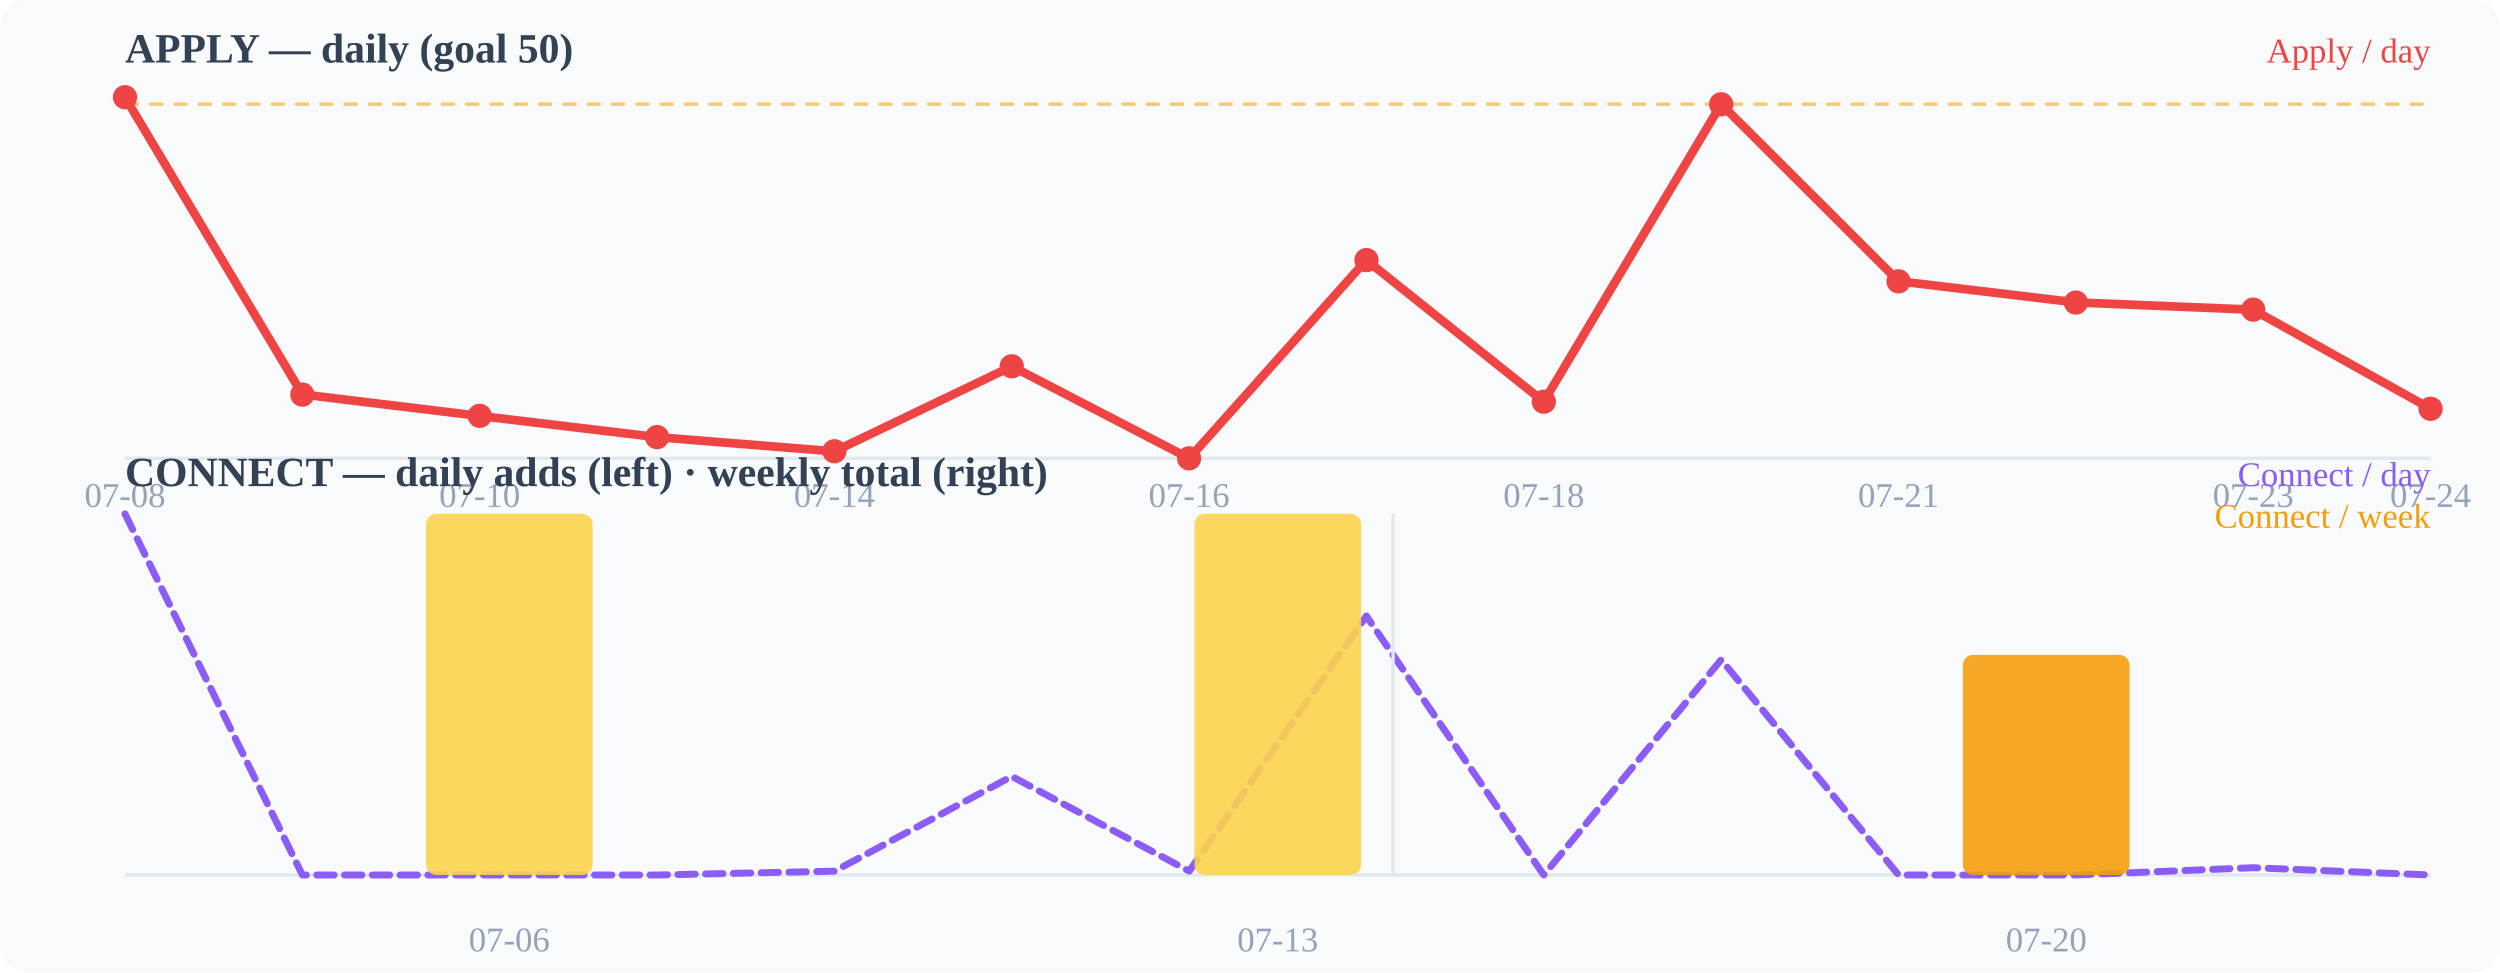
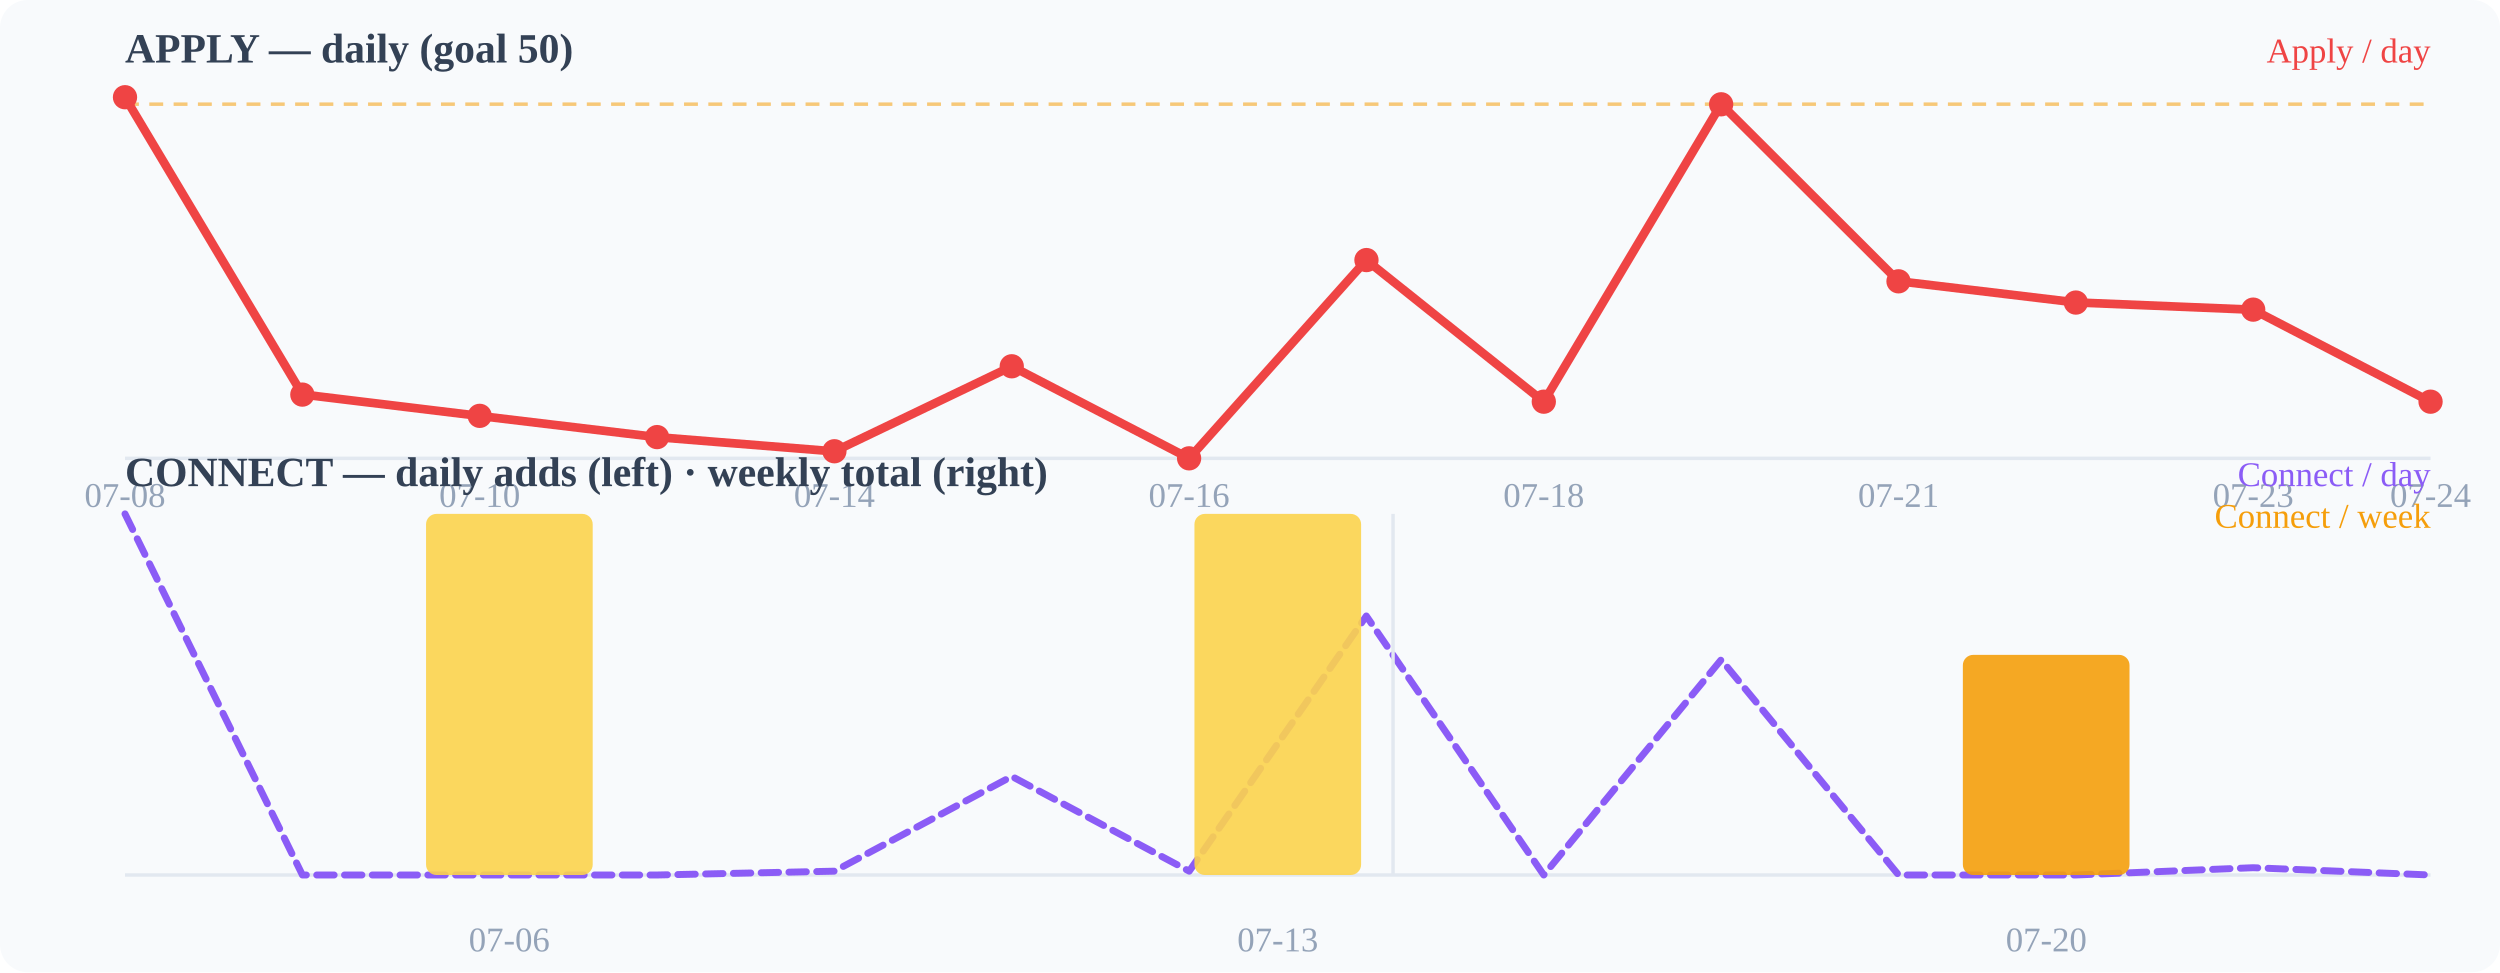
<svg xmlns="http://www.w3.org/2000/svg" width="720" height="280" viewBox="0 0 720 280">
  <rect width="720" height="280" fill="#f8fafc" rx="8" />
  <text x="36" y="18" font-size="12" font-weight="600" fill="#334155">APPLY — daily (goal 50)</text>
  <line x1="36" y1="132" x2="700" y2="132" stroke="#e2e8f0" stroke-width="1" />
  <line x1="36" y1="30.0" x2="700" y2="30.0" stroke="#f59e0b" stroke-width="1" stroke-dasharray="4 3" opacity="0.55" />
-   <polyline points="36.0,28.0 87.1,113.6 138.2,119.8 189.2,125.9 240.3,130.0 291.4,105.5 342.5,132.0 393.5,74.9 444.6,115.7 495.7,30.0 546.8,81.0 597.8,87.1 648.9,89.2 700.0,117.7" fill="none" stroke="#ef4444" stroke-width="2.5" stroke-linecap="round" stroke-linejoin="round" />
+   <polyline points="36.0,28.0 87.1,113.6 138.2,119.8 189.2,125.9 240.3,130.0 291.4,105.5 342.5,132.0 393.5,74.9 444.6,115.7 495.7,30.0 546.8,81.0 597.8,87.1 648.9,89.2 700.0,115.7" fill="none" stroke="#ef4444" stroke-width="2.5" stroke-linecap="round" stroke-linejoin="round" />
  <circle cx="36" cy="28" r="3.5" fill="#ef4444" />
  <circle cx="87.077" cy="113.647" r="3.5" fill="#ef4444" />
  <circle cx="138.154" cy="119.765" r="3.5" fill="#ef4444" />
  <circle cx="189.231" cy="125.882" r="3.5" fill="#ef4444" />
  <circle cx="240.308" cy="129.961" r="3.5" fill="#ef4444" />
  <circle cx="291.385" cy="105.49" r="3.5" fill="#ef4444" />
  <circle cx="342.462" cy="132" r="3.5" fill="#ef4444" />
  <circle cx="393.538" cy="74.902" r="3.5" fill="#ef4444" />
  <circle cx="444.615" cy="115.686" r="3.5" fill="#ef4444" />
  <circle cx="495.692" cy="30.039" r="3.5" fill="#ef4444" />
  <circle cx="546.769" cy="81.02" r="3.5" fill="#ef4444" />
  <circle cx="597.846" cy="87.137" r="3.5" fill="#ef4444" />
  <circle cx="648.923" cy="89.176" r="3.5" fill="#ef4444" />
-   <circle cx="700" cy="117.725" r="3.5" fill="#ef4444" />
+   <circle cx="700" cy="115.686" r="3.5" fill="#ef4444" />
  <text x="36" y="146" font-size="10" fill="#94a3b8" text-anchor="middle">07-08</text>
  <text x="138.154" y="146" font-size="10" fill="#94a3b8" text-anchor="middle">07-10</text>
  <text x="240.308" y="146" font-size="10" fill="#94a3b8" text-anchor="middle">07-14</text>
  <text x="342.462" y="146" font-size="10" fill="#94a3b8" text-anchor="middle">07-16</text>
  <text x="444.615" y="146" font-size="10" fill="#94a3b8" text-anchor="middle">07-18</text>
  <text x="546.769" y="146" font-size="10" fill="#94a3b8" text-anchor="middle">07-21</text>
  <text x="648.923" y="146" font-size="10" fill="#94a3b8" text-anchor="middle">07-23</text>
  <text x="700" y="146" font-size="10" fill="#94a3b8" text-anchor="middle">07-24</text>
  <text x="36" y="140" font-size="12" font-weight="600" fill="#334155">CONNECT — daily adds (left) · weekly total (right)</text>
  <line x1="36" y1="252" x2="700" y2="252" stroke="#e2e8f0" stroke-width="1" />
  <polyline points="36.0,148.0 87.1,252.0 138.2,252.0 189.2,252.0 240.3,250.9 291.4,223.6 342.5,250.9 393.5,177.4 444.6,252.0 495.7,190.0 546.8,252.0 597.8,252.0 648.9,249.9 700.0,252.0" fill="none" stroke="#8b5cf6" stroke-width="2" stroke-linecap="round" stroke-linejoin="round" stroke-dasharray="5 3" />
  <rect x="122.7" y="148.0" width="48" height="104.0" rx="3" fill="#fcd34d" opacity="0.9" />
  <rect x="344.0" y="148.0" width="48" height="104.0" rx="3" fill="#fcd34d" opacity="0.9" />
  <rect x="565.3" y="188.6" width="48" height="63.4" rx="3" fill="#f59e0b" opacity="0.9" />
  <line x1="401.2" y1="148" x2="401.2" y2="252" stroke="#e2e8f0" stroke-width="1" />
  <text x="146.667" y="274" font-size="10" fill="#94a3b8" text-anchor="middle">07-06</text>
  <text x="368" y="274" font-size="10" fill="#94a3b8" text-anchor="middle">07-13</text>
  <text x="589.333" y="274" font-size="10" fill="#94a3b8" text-anchor="middle">07-20</text>
  <text x="700" y="18" font-size="10" fill="#ef4444" text-anchor="end">Apply / day</text>
  <text x="700" y="140" font-size="10" fill="#8b5cf6" text-anchor="end">Connect / day</text>
  <text x="700" y="152" font-size="10" fill="#f59e0b" text-anchor="end">Connect / week</text>
</svg>
